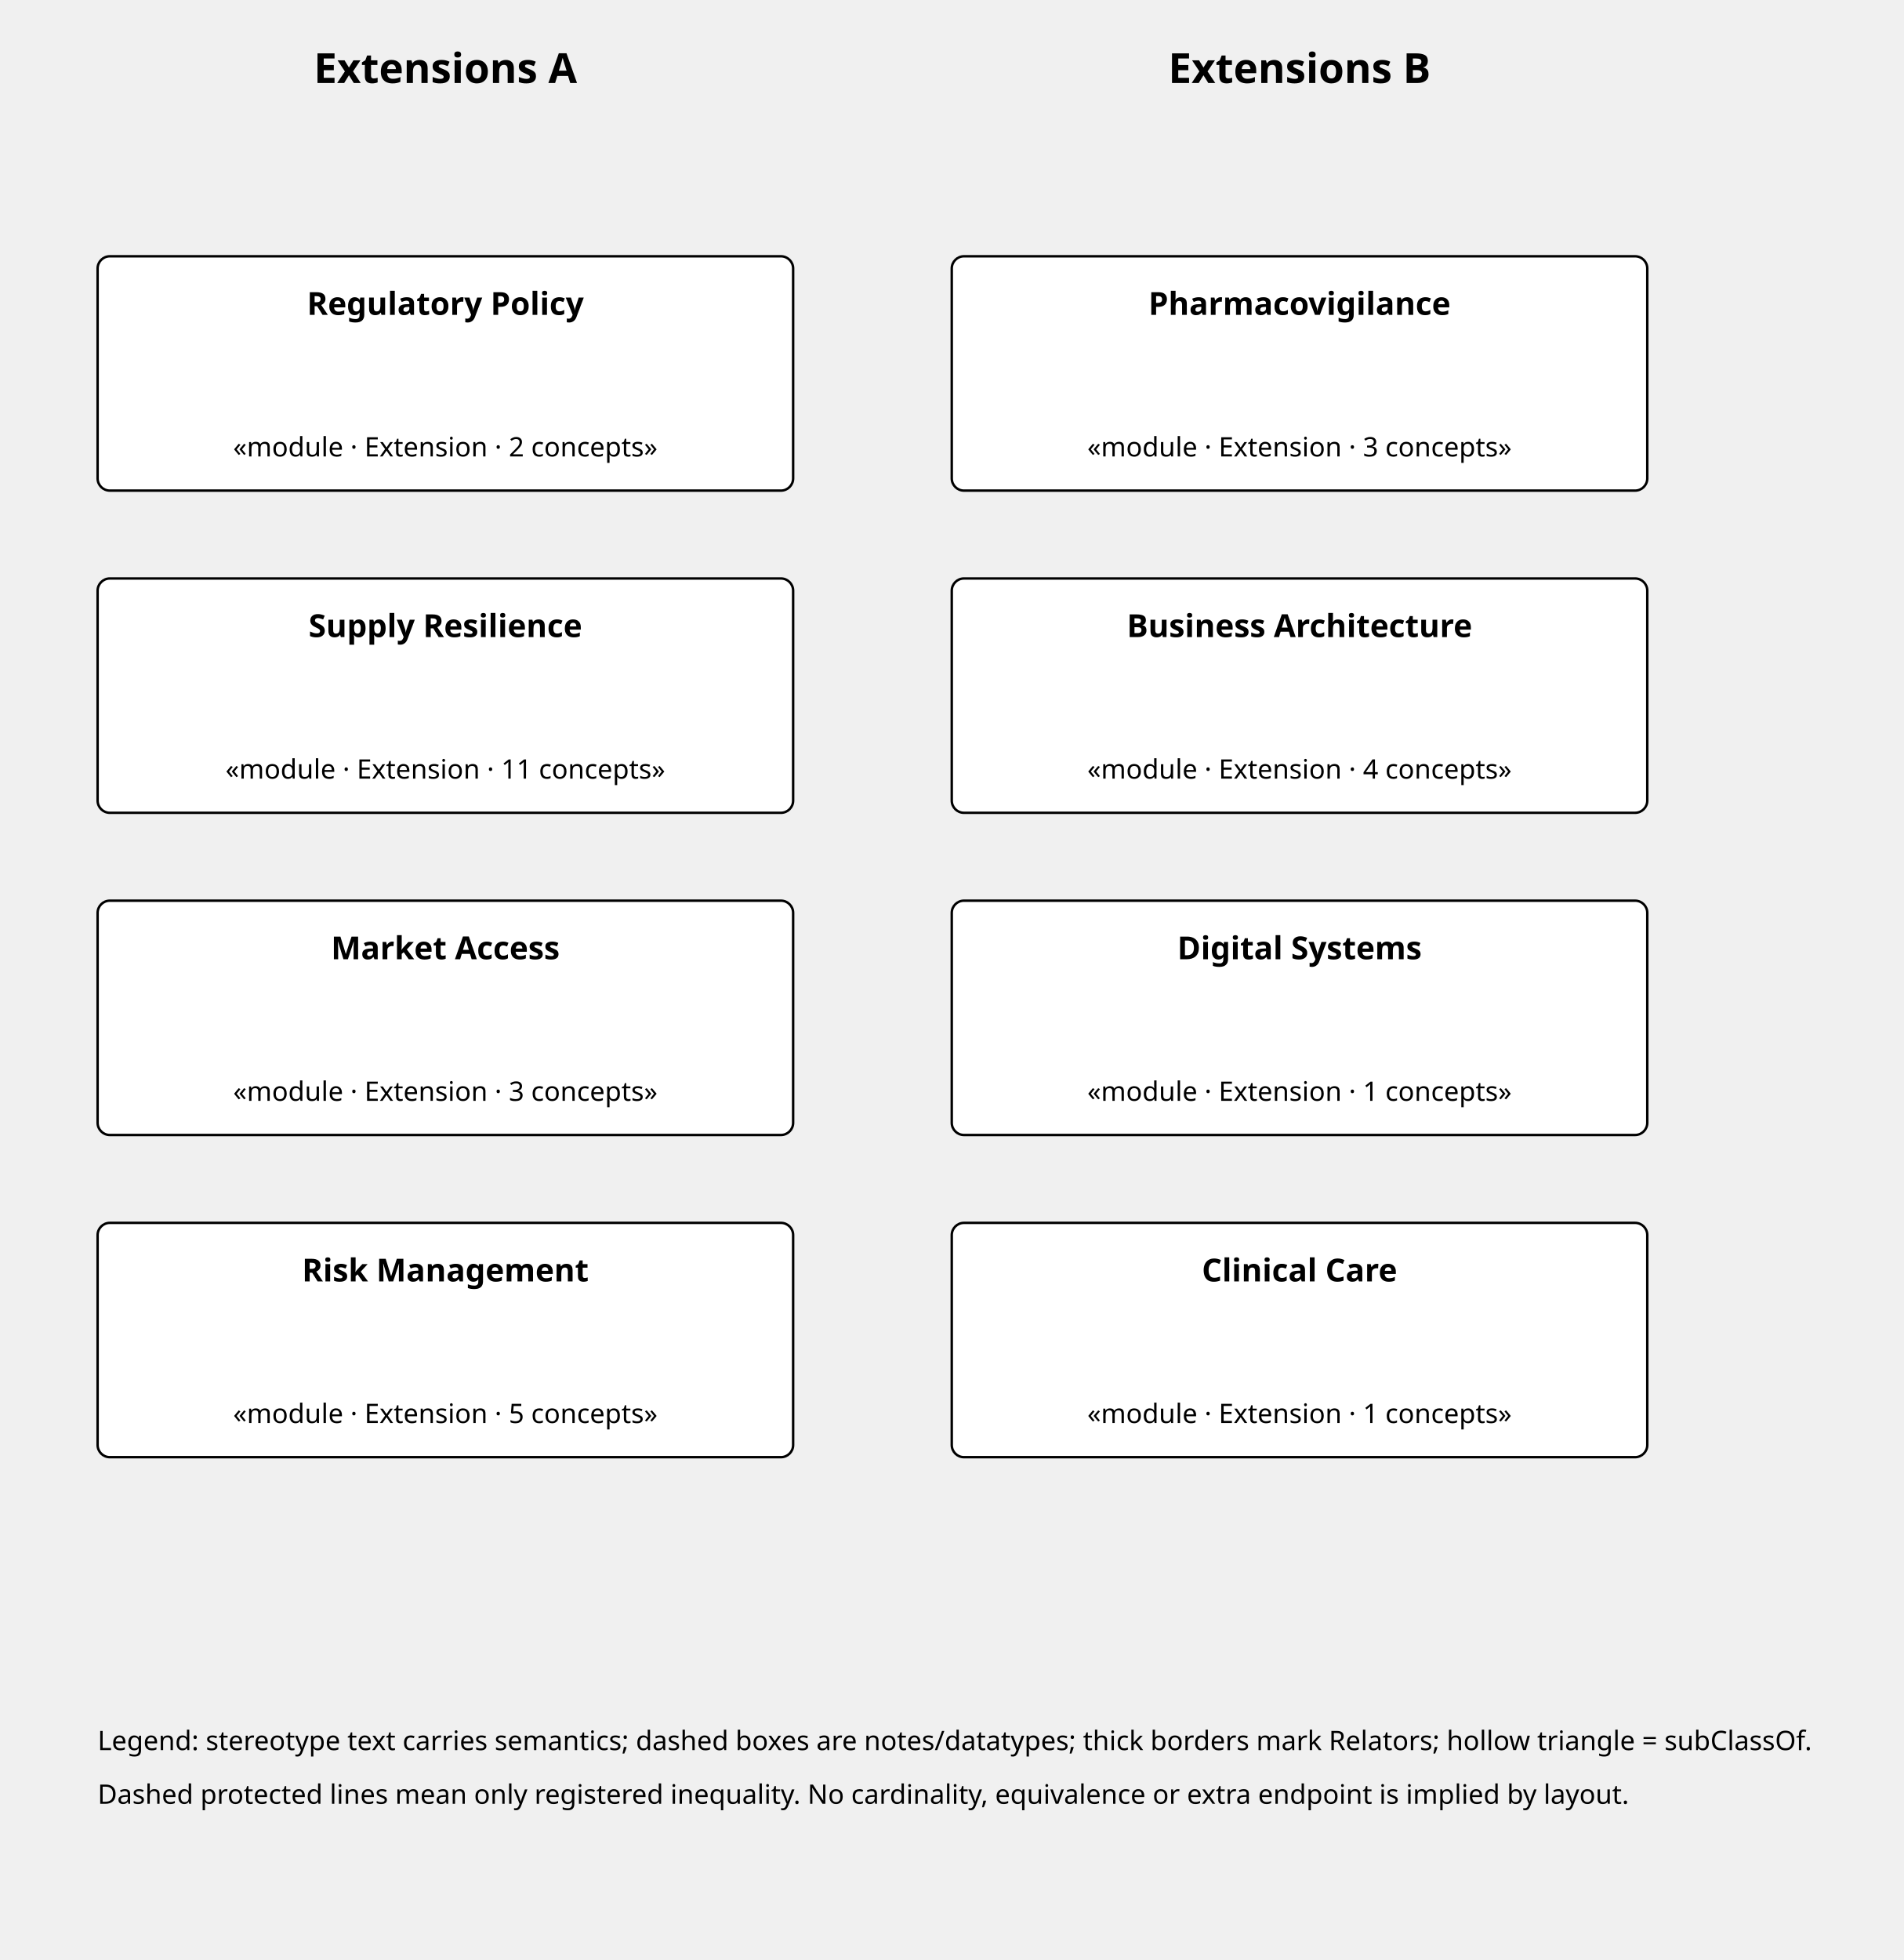
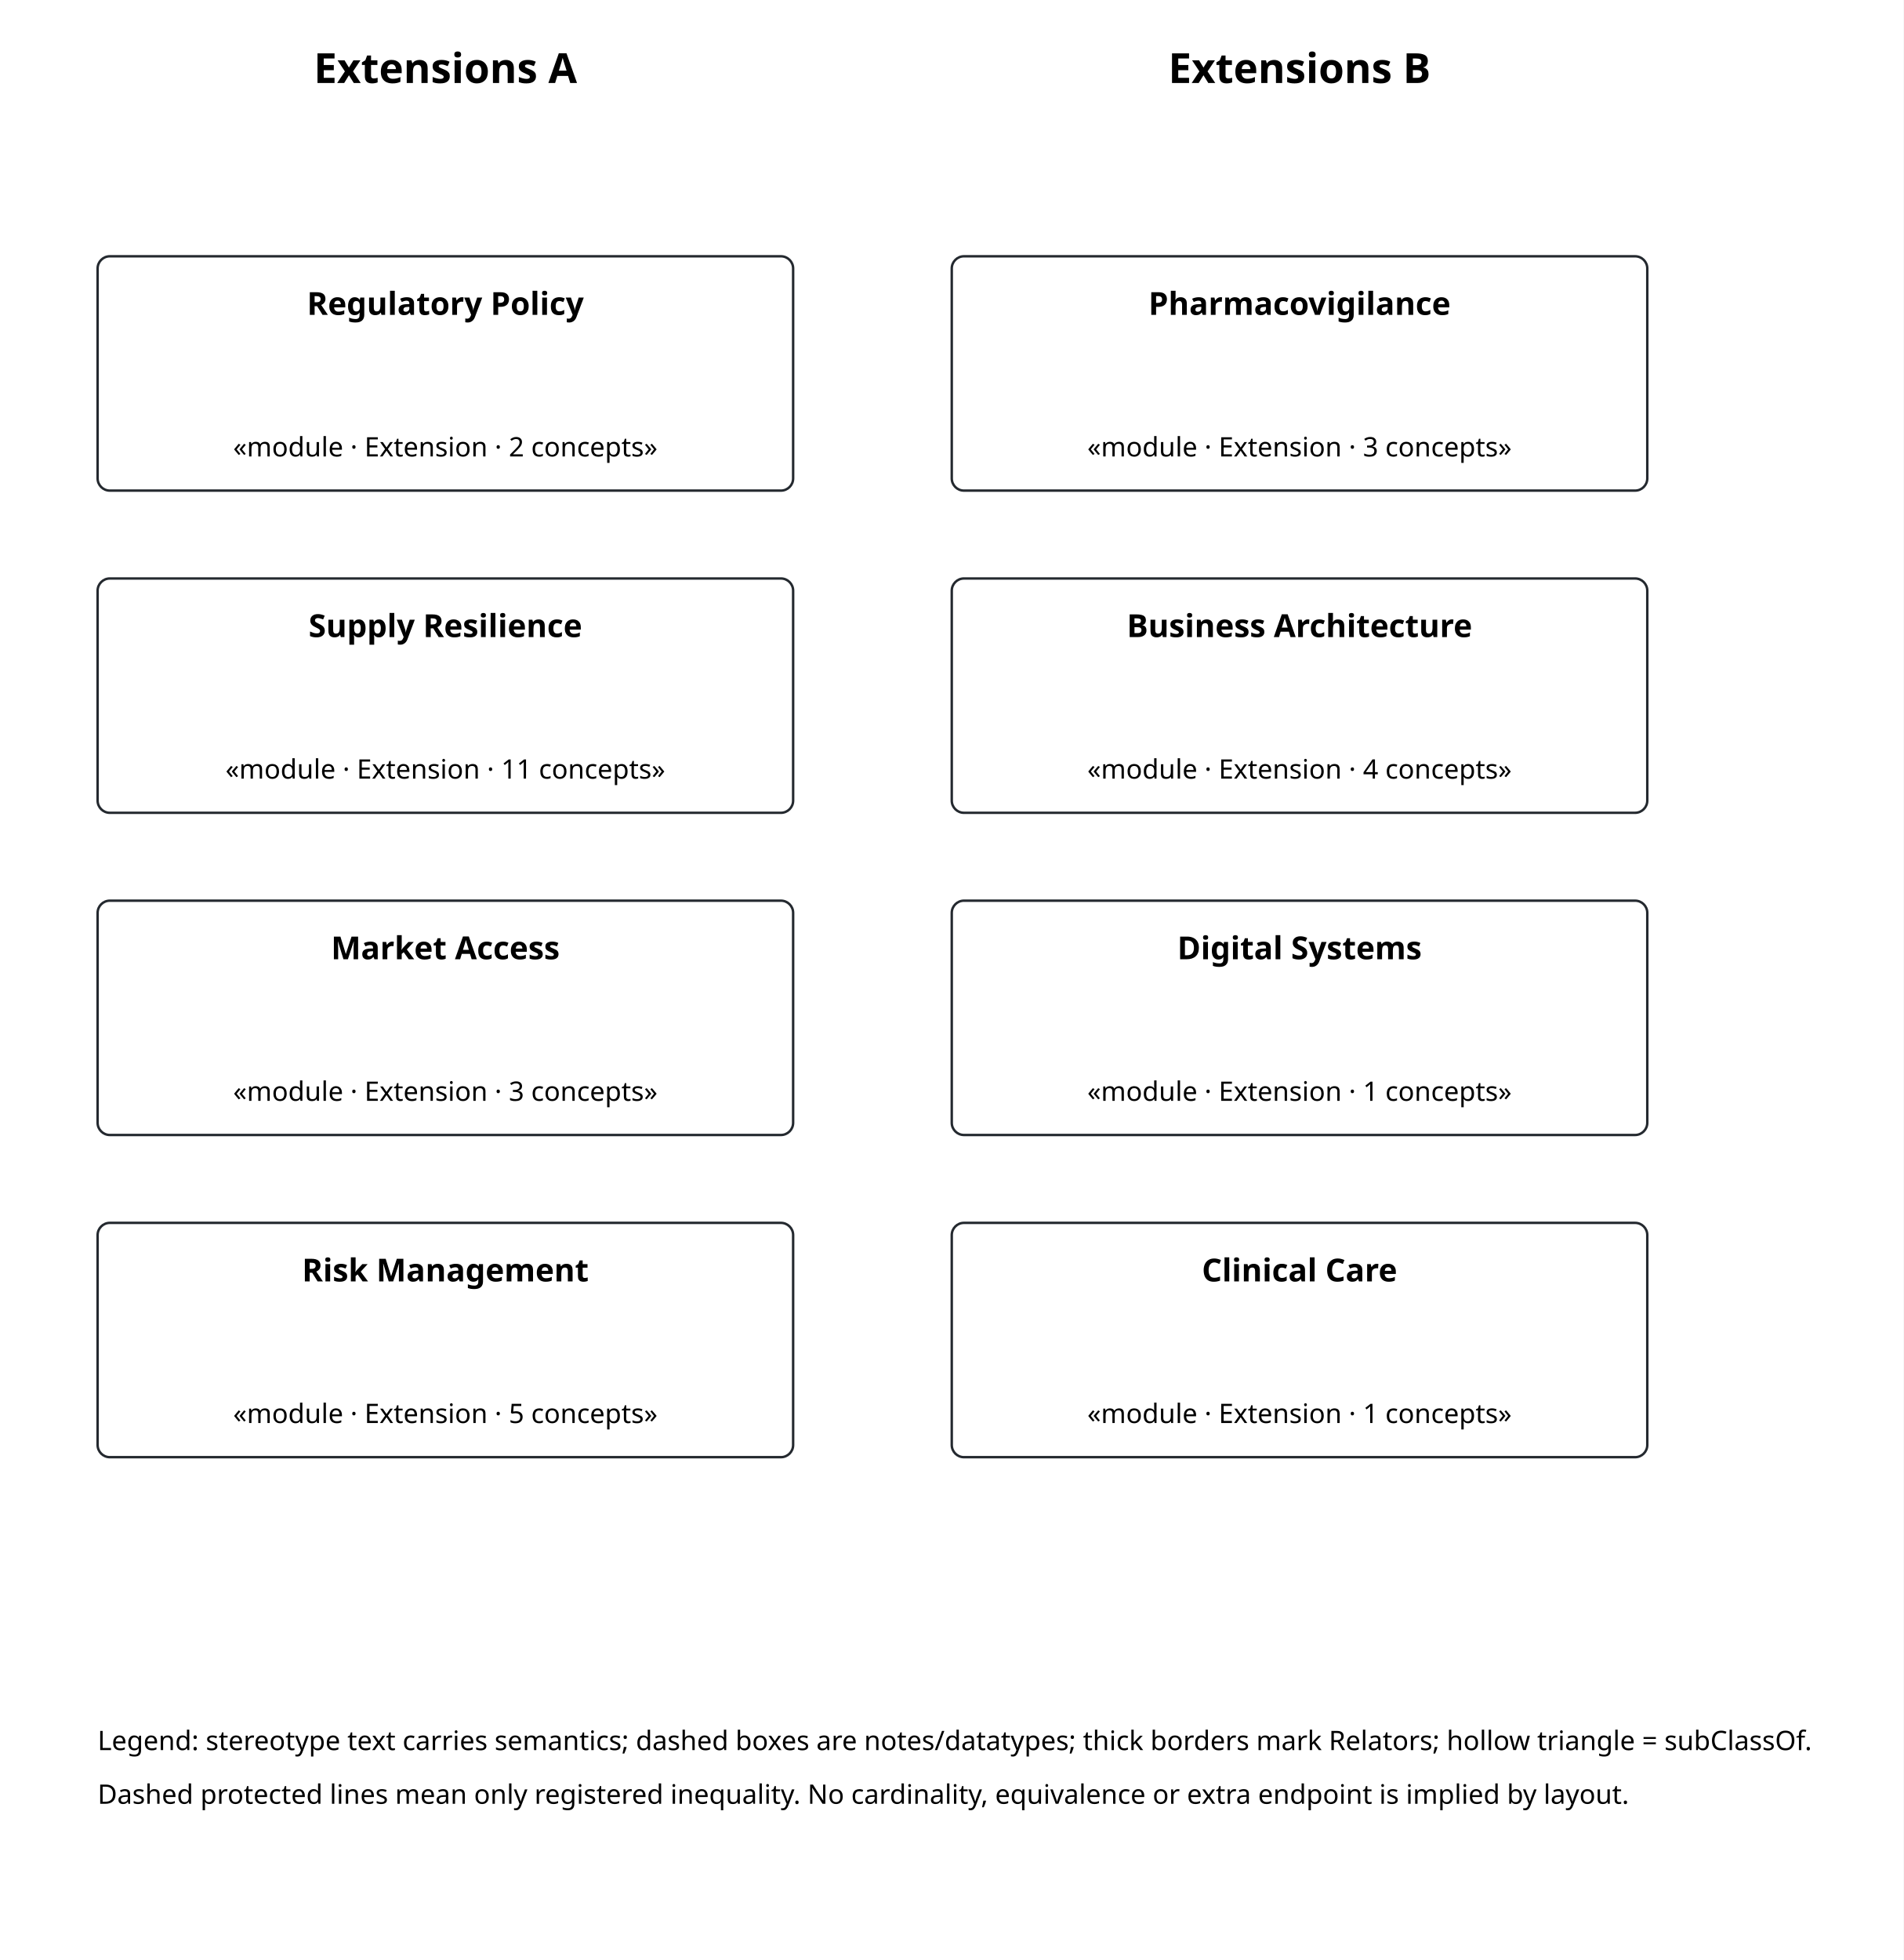
- <svg xmlns="http://www.w3.org/2000/svg" viewBox="0 0 780 803" role="img" aria-labelledby="title desc">
+ <svg xmlns="http://www.w3.org/2000/svg" viewBox="0 0 780 803" role="img" aria-labelledby="title desc" data-theme-safe="true" style="color:#24292f;background:#ffffff">
+   <rect id="diagram-background" x="0" y="0" width="100%" height="100%" fill="#ffffff" stroke="none" pointer-events="none" />
  <defs>
    <marker id="arr" markerWidth="10" markerHeight="10" refX="8" refY="3" orient="auto">
      <path d="M0,0 L0,6 L9,3 z" />
    </marker>
    <marker id="inherit" markerWidth="12" markerHeight="12" refX="10" refY="5" orient="auto">
      <path d="M0,0 L0,10 L10,5 z" fill="white" stroke="currentColor" />
    </marker>
    <style>text{font-family:sans-serif}.node{fill:white;stroke:currentColor}.note{fill:white;stroke:currentColor;stroke-dasharray:5 4}.prot{stroke-dasharray:6 5}.dtype{stroke-dasharray:4 3}.relator{stroke-width:2}.edge-label{font-size:10px}</style>
  </defs>
  <text x="182.5" y="34" text-anchor="middle" font-size="17" font-weight="bold">Extensions A</text>
  <text x="532.5" y="34" text-anchor="middle" font-size="17" font-weight="bold">Extensions B</text>
  <rect class="node" x="40" y="105" width="285" height="96" rx="5" />
  <text x="182.5" y="129" text-anchor="middle" font-size="13" font-weight="bold">Regulatory Policy</text>
  <text x="182.5" y="187" text-anchor="middle" font-size="11">«module · Extension · 2 concepts»</text>
  <rect class="node" x="40" y="237" width="285" height="96" rx="5" />
  <text x="182.5" y="261" text-anchor="middle" font-size="13" font-weight="bold">Supply Resilience</text>
  <text x="182.5" y="319" text-anchor="middle" font-size="11">«module · Extension · 11 concepts»</text>
  <rect class="node" x="40" y="369" width="285" height="96" rx="5" />
  <text x="182.5" y="393" text-anchor="middle" font-size="13" font-weight="bold">Market Access</text>
  <text x="182.5" y="451" text-anchor="middle" font-size="11">«module · Extension · 3 concepts»</text>
  <rect class="node" x="40" y="501" width="285" height="96" rx="5" />
  <text x="182.5" y="525" text-anchor="middle" font-size="13" font-weight="bold">Risk Management</text>
  <text x="182.5" y="583" text-anchor="middle" font-size="11">«module · Extension · 5 concepts»</text>
  <rect class="node" x="390" y="105" width="285" height="96" rx="5" />
  <text x="532.5" y="129" text-anchor="middle" font-size="13" font-weight="bold">Pharmacovigilance</text>
  <text x="532.5" y="187" text-anchor="middle" font-size="11">«module · Extension · 3 concepts»</text>
  <rect class="node" x="390" y="237" width="285" height="96" rx="5" />
  <text x="532.5" y="261" text-anchor="middle" font-size="13" font-weight="bold">Business Architecture</text>
  <text x="532.5" y="319" text-anchor="middle" font-size="11">«module · Extension · 4 concepts»</text>
  <rect class="node" x="390" y="369" width="285" height="96" rx="5" />
  <text x="532.5" y="393" text-anchor="middle" font-size="13" font-weight="bold">Digital Systems</text>
  <text x="532.5" y="451" text-anchor="middle" font-size="11">«module · Extension · 1 concepts»</text>
  <rect class="node" x="390" y="501" width="285" height="96" rx="5" />
  <text x="532.5" y="525" text-anchor="middle" font-size="13" font-weight="bold">Clinical Care</text>
  <text x="532.5" y="583" text-anchor="middle" font-size="11">«module · Extension · 1 concepts»</text>
  <text x="40" y="717" font-size="11">Legend: stereotype text carries semantics; dashed boxes are notes/datatypes; thick borders mark Relators; hollow triangle = subClassOf.</text>
  <text x="40" y="739" font-size="11">Dashed protected lines mean only registered inequality. No cardinality, equivalence or extra endpoint is implied by layout.</text>
</svg>
